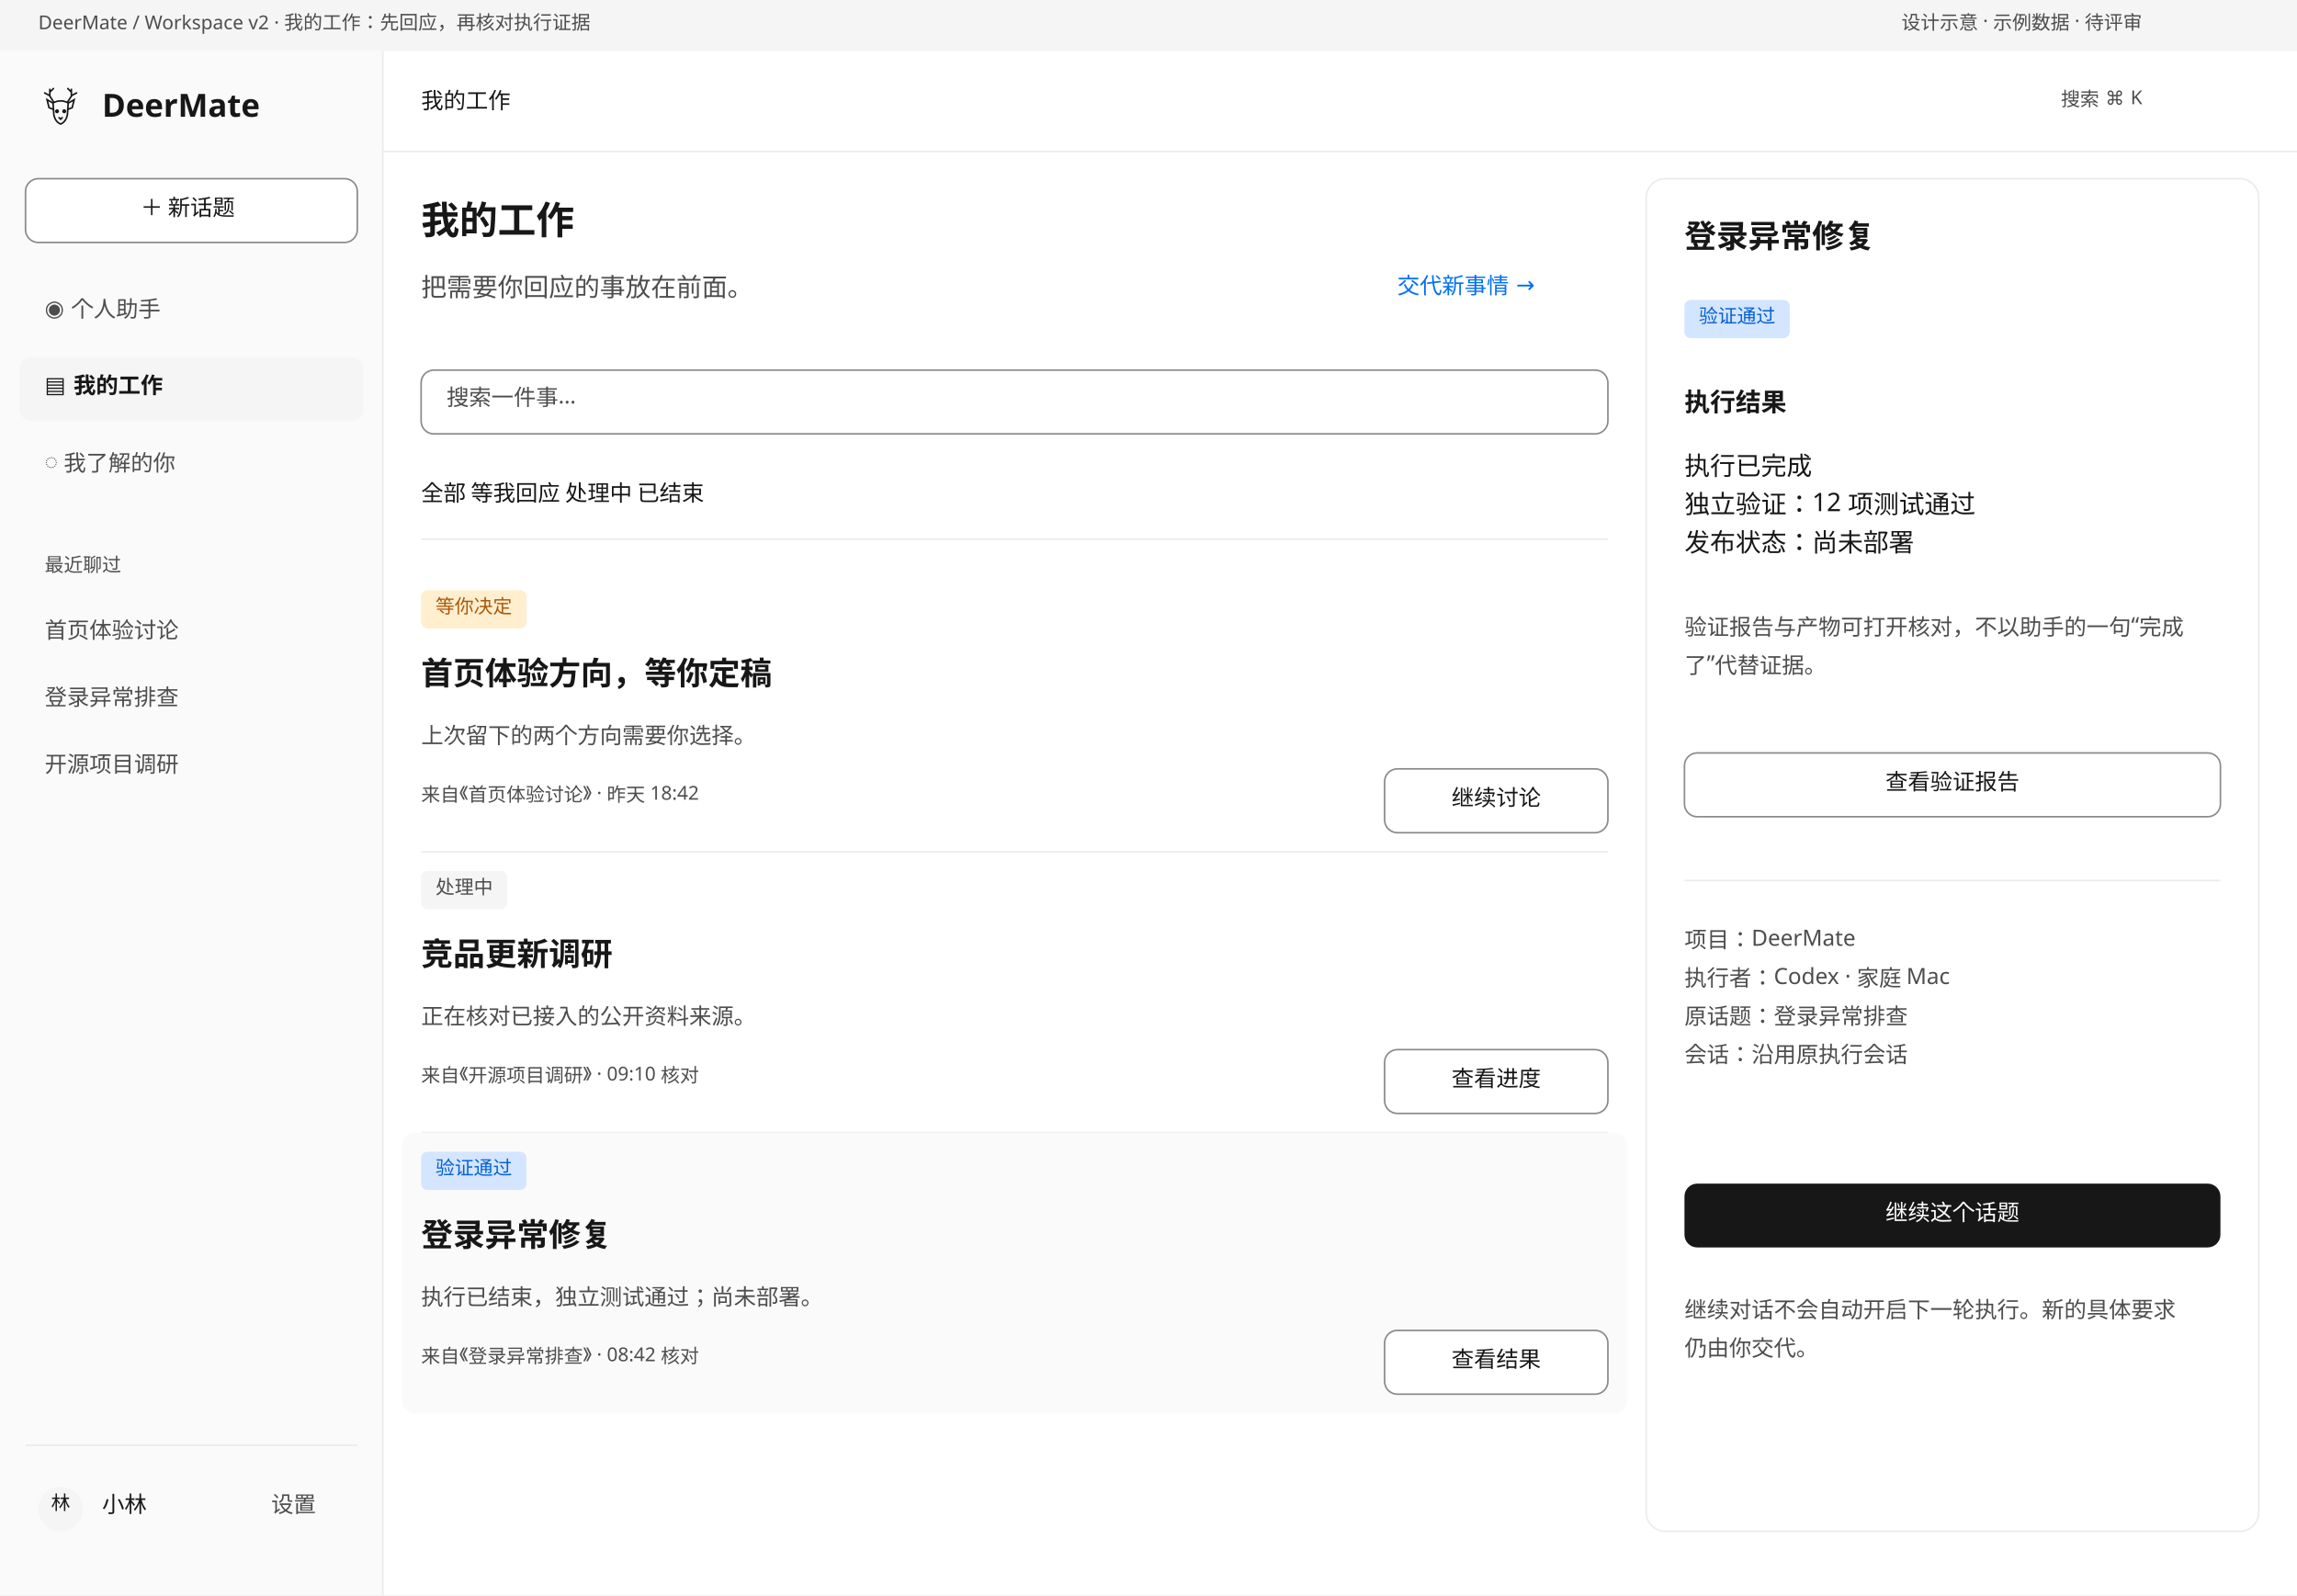
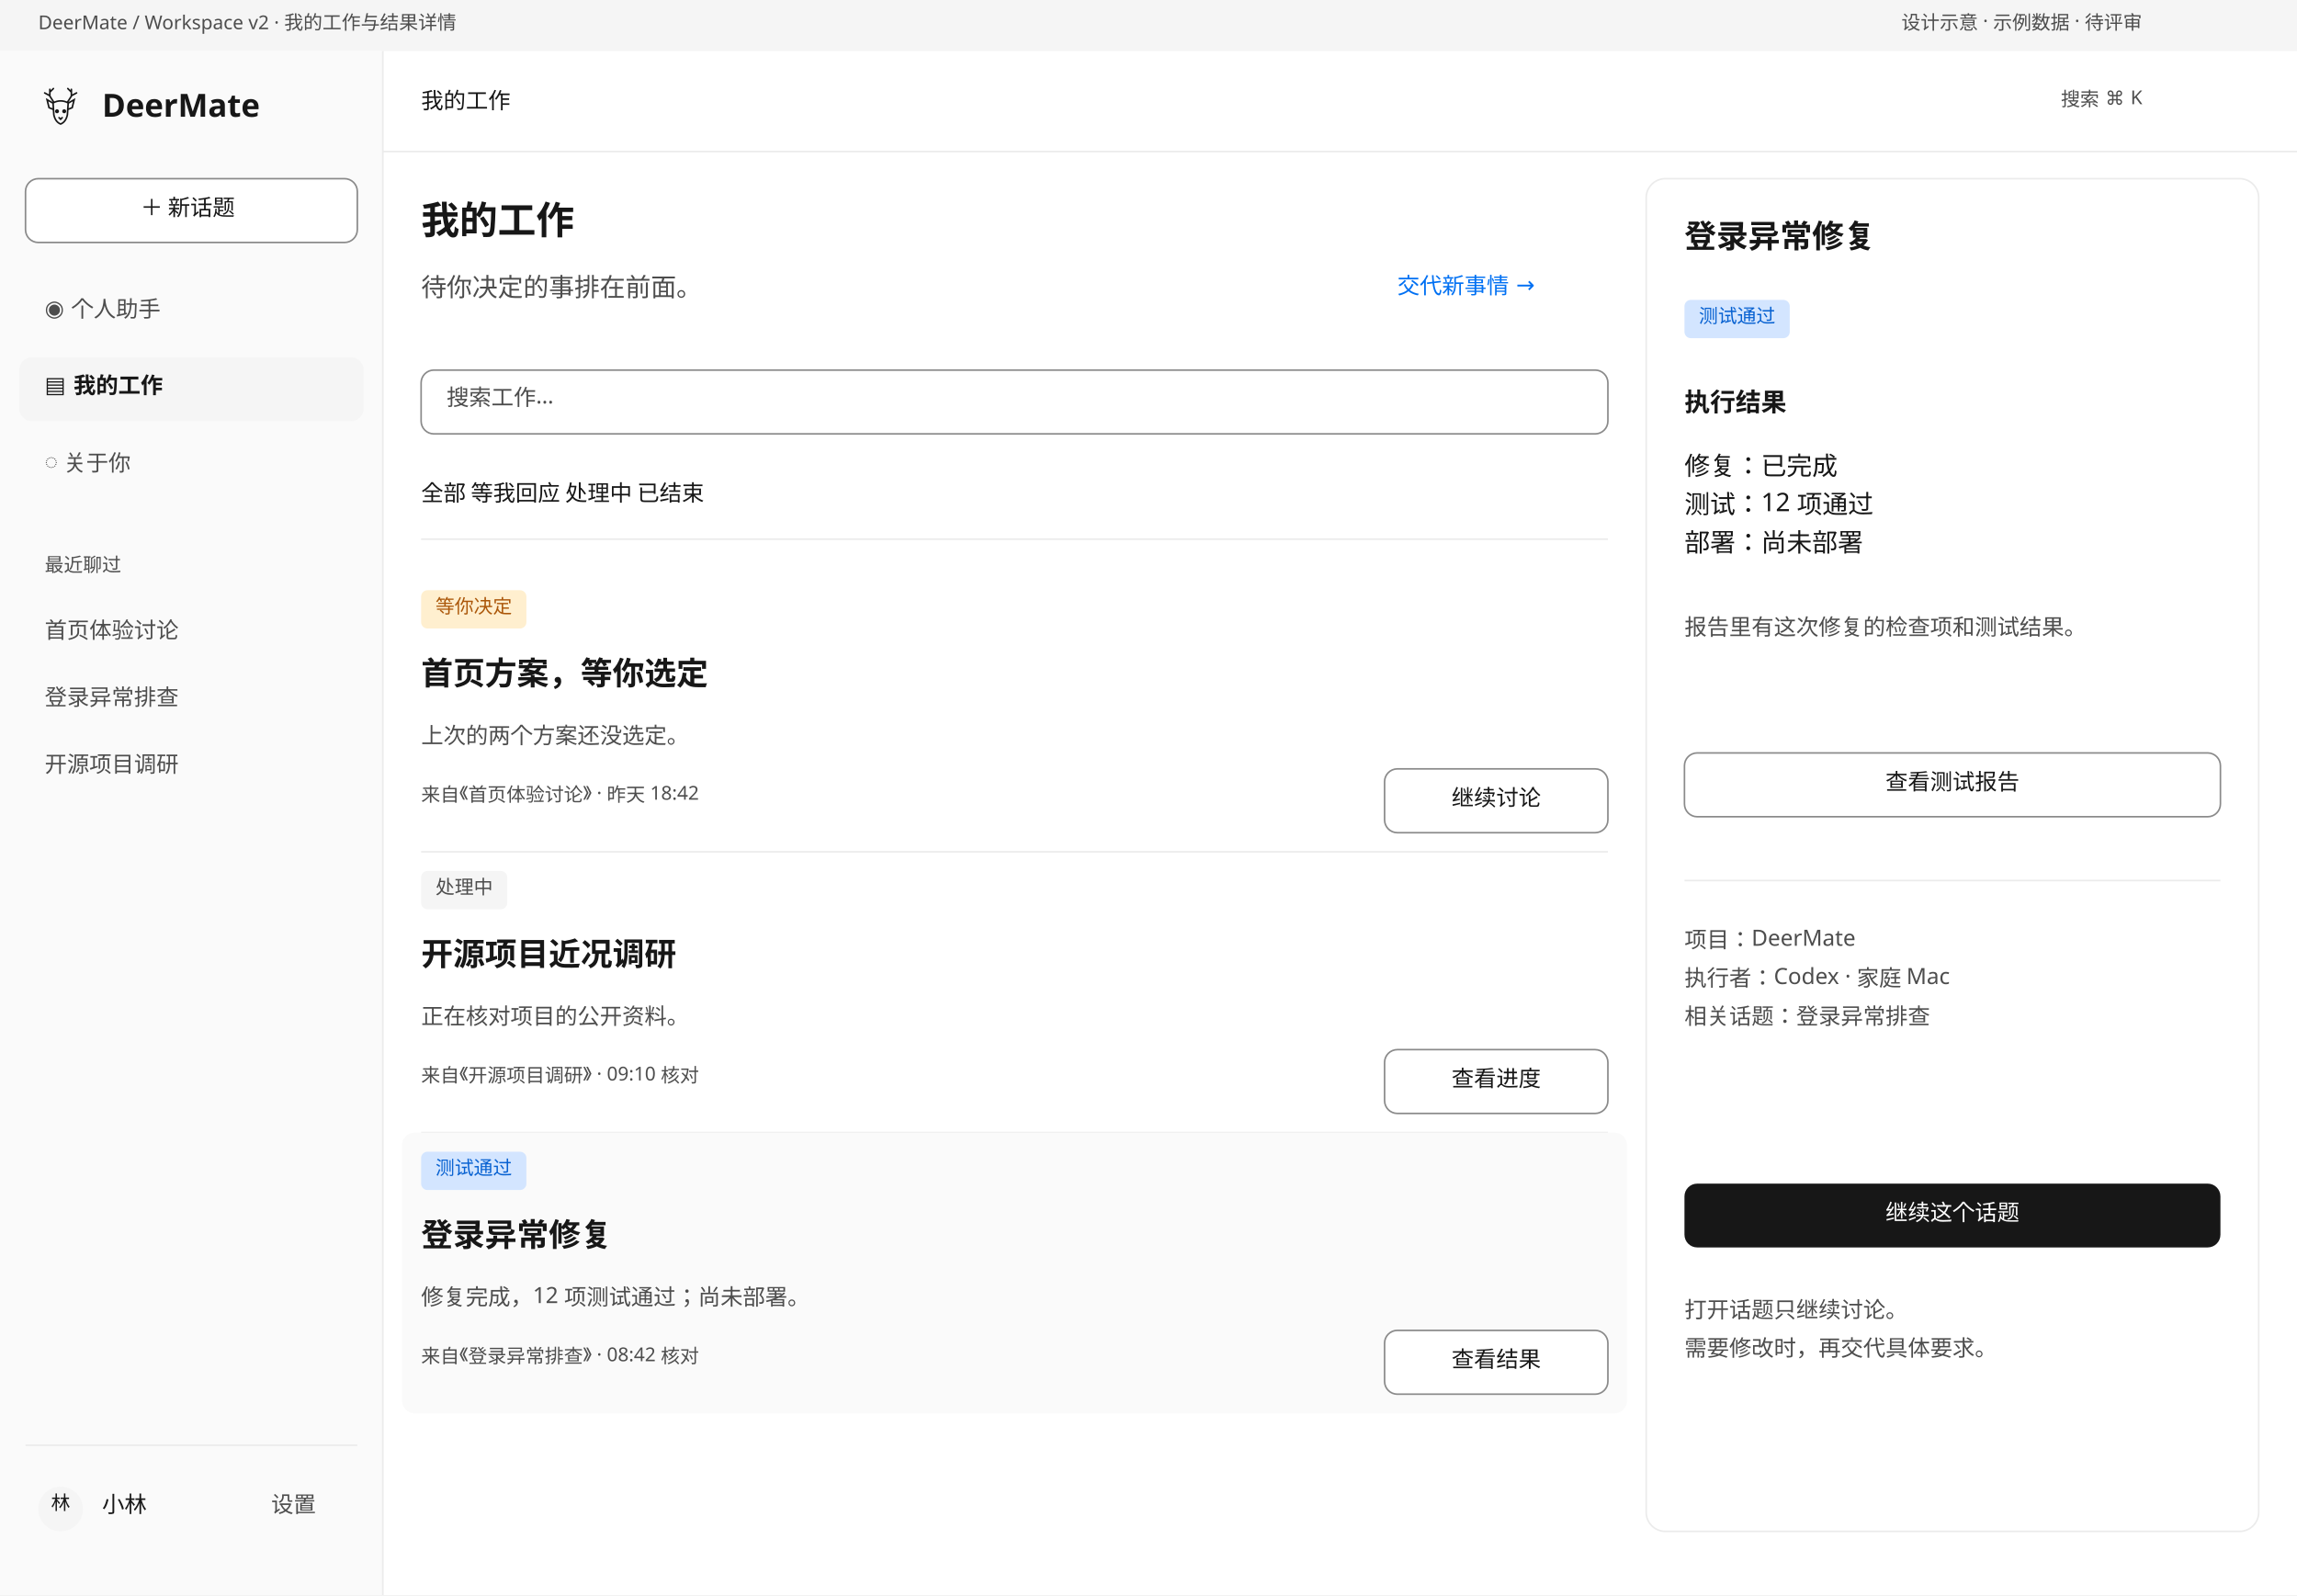
<svg xmlns="http://www.w3.org/2000/svg" width="1440" height="1000" viewBox="0 0 1440 1000" role="img">
  <rect x="0" y="0" width="1440" height="1000" rx="0" fill="#ffffff" />
  <rect x="0" y="0" width="1440" height="32" rx="0" fill="#f5f5f5" />
-   <text x="24" y="18.32" font-family="Arial Unicode MS, PingFang SC, system-ui, sans-serif" font-size="12" font-weight="400" fill="#4d4d4d">DeerMate / Workspace v2  ·  我的工作：先回应，再核对执行证据</text>
+   <text x="24" y="18.32" font-family="Arial Unicode MS, PingFang SC, system-ui, sans-serif" font-size="12" font-weight="400" fill="#4d4d4d">DeerMate / Workspace v2  ·  我的工作与结果详情</text>
  <text x="1192" y="18.32" font-family="Arial Unicode MS, PingFang SC, system-ui, sans-serif" font-size="12" font-weight="400" fill="#4d4d4d">设计示意 · 示例数据 · 待评审</text>
  <rect x="0" y="32" width="240" height="968" rx="0" fill="#fafafa" />
  <path d="M240 32 L240 1000" fill="none" stroke="#ebebeb" />
  <g transform="translate(22 51) scale(0.25)" fill="none" stroke="#171717" stroke-width="4" stroke-linecap="round">
    <path d="M46 51 37 37 37 20M37 36 24 29M37 27 46 18M82 51 91 37 91 20M91 36 104 29M91 27 82 18" />
    <path d="M44 54 30 46 35 66 45 70M84 54 98 46 93 66 83 70M45 54Q64 44 83 54L81 84Q77 102 64 107Q51 102 47 84Z" />
    <circle cx="55" cy="75" r="3" fill="#171717" />
    <circle cx="73" cy="75" r="3" fill="#171717" />
    <path d="M60 91 64 95 68 91" />
  </g>
  <text x="64" y="73.2" font-family="Arial Unicode MS, PingFang SC, system-ui, sans-serif" font-size="20" font-weight="600" fill="#171717">DeerMate</text>
  <rect x="16" y="112" width="208" height="40" rx="8" fill="#ffffff" stroke="#8a8a8a" />
  <text x="88.11" y="135.04" font-family="Arial Unicode MS, PingFang SC, system-ui, sans-serif" font-size="14" font-weight="500" fill="#171717">＋  新话题</text>
  <text x="28" y="198.04" font-family="Arial Unicode MS, PingFang SC, system-ui, sans-serif" font-size="14" font-weight="400" fill="#4d4d4d">◉  个人助手</text>
  <rect x="12" y="224" width="216" height="40" rx="8" fill="#f5f5f5" />
  <text x="28" y="246.04" font-family="Arial Unicode MS, PingFang SC, system-ui, sans-serif" font-size="14" font-weight="600" fill="#171717">▤  我的工作</text>
-   <text x="28" y="294.04" font-family="Arial Unicode MS, PingFang SC, system-ui, sans-serif" font-size="14" font-weight="400" fill="#4d4d4d">◌  我了解的你</text>
+   <text x="28" y="294.04" font-family="Arial Unicode MS, PingFang SC, system-ui, sans-serif" font-size="14" font-weight="400" fill="#4d4d4d">◌  关于你</text>
  <text x="28" y="358.32" font-family="Arial Unicode MS, PingFang SC, system-ui, sans-serif" font-size="12" font-weight="400" fill="#4d4d4d">最近聊过</text>
  <text x="28" y="400.04" font-family="Arial Unicode MS, PingFang SC, system-ui, sans-serif" font-size="14" font-weight="400" fill="#4d4d4d">首页体验讨论</text>
  <text x="28" y="442.04" font-family="Arial Unicode MS, PingFang SC, system-ui, sans-serif" font-size="14" font-weight="400" fill="#4d4d4d">登录异常排查</text>
  <text x="28" y="484.04" font-family="Arial Unicode MS, PingFang SC, system-ui, sans-serif" font-size="14" font-weight="400" fill="#4d4d4d">开源项目调研</text>
  <path d="M16 906 L224 906" fill="none" stroke="#ebebeb" />
  <rect x="24" y="932" width="28" height="28" rx="14" fill="#f5f5f5" />
  <text x="32" y="946.32" font-family="Arial Unicode MS, PingFang SC, system-ui, sans-serif" font-size="12" font-weight="400" fill="#171717">林</text>
  <text x="64" y="948.04" font-family="Arial Unicode MS, PingFang SC, system-ui, sans-serif" font-size="14" font-weight="400" fill="#171717">小林</text>
  <text x="170" y="948.04" font-family="Arial Unicode MS, PingFang SC, system-ui, sans-serif" font-size="14" font-weight="400" fill="#4d4d4d">设置</text>
  <path d="M240 95 L1440 95" fill="none" stroke="#ebebeb" />
  <text x="264" y="68.04" font-family="Arial Unicode MS, PingFang SC, system-ui, sans-serif" font-size="14" font-weight="500" fill="#171717">我的工作</text>
  <text x="1292" y="66.32" font-family="Arial Unicode MS, PingFang SC, system-ui, sans-serif" font-size="12" font-weight="400" fill="#4d4d4d">搜索   ⌘ K</text>
  <text x="264" y="146.64" font-family="Arial Unicode MS, PingFang SC, system-ui, sans-serif" font-size="24" font-weight="600" fill="#171717">我的工作</text>
-   <text x="264" y="185.76" font-family="Arial Unicode MS, PingFang SC, system-ui, sans-serif" font-size="16" font-weight="400" fill="#4d4d4d">把需要你回应的事放在前面。</text>
+   <text x="264" y="185.76" font-family="Arial Unicode MS, PingFang SC, system-ui, sans-serif" font-size="16" font-weight="400" fill="#4d4d4d">待你决定的事排在前面。</text>
  <text x="876" y="184.04" font-family="Arial Unicode MS, PingFang SC, system-ui, sans-serif" font-size="14" font-weight="400" fill="#0070f3">交代新事情 →</text>
  <rect x="264" y="232" width="744" height="40" rx="8" fill="#ffffff" stroke="#8a8a8a" />
-   <text x="280" y="254.04" font-family="Arial Unicode MS, PingFang SC, system-ui, sans-serif" font-size="14" font-weight="400" fill="#4d4d4d">搜索一件事…</text>
+   <text x="280" y="254.04" font-family="Arial Unicode MS, PingFang SC, system-ui, sans-serif" font-size="14" font-weight="400" fill="#4d4d4d">搜索工作…</text>
  <text x="264" y="314.04" font-family="Arial Unicode MS, PingFang SC, system-ui, sans-serif" font-size="14" font-weight="500" fill="#171717">全部    等我回应    处理中    已结束</text>
  <path d="M264 338 L1008 338" fill="none" stroke="#ebebeb" />
  <rect x="264" y="370" width="66" height="24" rx="4" fill="#ffefcf" />
  <text x="273" y="384.32" font-family="Arial Unicode MS, PingFang SC, system-ui, sans-serif" font-size="12" font-weight="500" fill="#ab570a">等你决定</text>
-   <text x="264" y="429.2" font-family="Arial Unicode MS, PingFang SC, system-ui, sans-serif" font-size="20" font-weight="600" fill="#171717">首页体验方向，等你定稿</text>
-   <text x="264" y="466.04" font-family="Arial Unicode MS, PingFang SC, system-ui, sans-serif" font-size="14" font-weight="400" fill="#4d4d4d">上次留下的两个方向需要你选择。</text>
+   <text x="264" y="429.2" font-family="Arial Unicode MS, PingFang SC, system-ui, sans-serif" font-size="20" font-weight="600" fill="#171717">首页方案，等你选定</text>
+   <text x="264" y="466.04" font-family="Arial Unicode MS, PingFang SC, system-ui, sans-serif" font-size="14" font-weight="400" fill="#4d4d4d">上次的两个方案还没选定。</text>
  <text x="264" y="502.32" font-family="Arial Unicode MS, PingFang SC, system-ui, sans-serif" font-size="12" font-weight="400" fill="#4d4d4d">来自《首页体验讨论》 · 昨天 18:42</text>
  <rect x="868" y="482" width="140" height="40" rx="8" fill="#ffffff" stroke="#8a8a8a" />
  <text x="910" y="505.04" font-family="Arial Unicode MS, PingFang SC, system-ui, sans-serif" font-size="14" font-weight="500" fill="#171717">继续讨论</text>
  <path d="M264 534 L1008 534" fill="none" stroke="#ebebeb" />
  <rect x="264" y="546" width="54" height="24" rx="4" fill="#f5f5f5" />
  <text x="273" y="560.32" font-family="Arial Unicode MS, PingFang SC, system-ui, sans-serif" font-size="12" font-weight="500" fill="#4d4d4d">处理中</text>
-   <text x="264" y="605.2" font-family="Arial Unicode MS, PingFang SC, system-ui, sans-serif" font-size="20" font-weight="600" fill="#171717">竞品更新调研</text>
-   <text x="264" y="642.04" font-family="Arial Unicode MS, PingFang SC, system-ui, sans-serif" font-size="14" font-weight="400" fill="#4d4d4d">正在核对已接入的公开资料来源。</text>
+   <text x="264" y="605.2" font-family="Arial Unicode MS, PingFang SC, system-ui, sans-serif" font-size="20" font-weight="600" fill="#171717">开源项目近况调研</text>
+   <text x="264" y="642.04" font-family="Arial Unicode MS, PingFang SC, system-ui, sans-serif" font-size="14" font-weight="400" fill="#4d4d4d">正在核对项目的公开资料。</text>
  <text x="264" y="678.32" font-family="Arial Unicode MS, PingFang SC, system-ui, sans-serif" font-size="12" font-weight="400" fill="#4d4d4d">来自《开源项目调研》 · 09:10 核对</text>
  <rect x="868" y="658" width="140" height="40" rx="8" fill="#ffffff" stroke="#8a8a8a" />
  <text x="910" y="681.04" font-family="Arial Unicode MS, PingFang SC, system-ui, sans-serif" font-size="14" font-weight="500" fill="#171717">查看进度</text>
  <path d="M264 710 L1008 710" fill="none" stroke="#ebebeb" />
  <rect x="252" y="710" width="768" height="176" rx="8" fill="#fafafa" />
  <rect x="264" y="722" width="66" height="24" rx="4" fill="#d3e5ff" />
-   <text x="273" y="736.32" font-family="Arial Unicode MS, PingFang SC, system-ui, sans-serif" font-size="12" font-weight="500" fill="#0761d1">验证通过</text>
+   <text x="273" y="736.32" font-family="Arial Unicode MS, PingFang SC, system-ui, sans-serif" font-size="12" font-weight="500" fill="#0761d1">测试通过</text>
  <text x="264" y="781.2" font-family="Arial Unicode MS, PingFang SC, system-ui, sans-serif" font-size="20" font-weight="600" fill="#171717">登录异常修复</text>
-   <text x="264" y="818.04" font-family="Arial Unicode MS, PingFang SC, system-ui, sans-serif" font-size="14" font-weight="400" fill="#4d4d4d">执行已结束，独立测试通过；尚未部署。</text>
+   <text x="264" y="818.04" font-family="Arial Unicode MS, PingFang SC, system-ui, sans-serif" font-size="14" font-weight="400" fill="#4d4d4d">修复完成，12 项测试通过；尚未部署。</text>
  <text x="264" y="854.32" font-family="Arial Unicode MS, PingFang SC, system-ui, sans-serif" font-size="12" font-weight="400" fill="#4d4d4d">来自《登录异常排查》 · 08:42 核对</text>
  <rect x="868" y="834" width="140" height="40" rx="8" fill="#ffffff" stroke="#8a8a8a" />
  <text x="910" y="857.04" font-family="Arial Unicode MS, PingFang SC, system-ui, sans-serif" font-size="14" font-weight="500" fill="#171717">查看结果</text>
  <rect x="1032" y="112" width="384" height="848" rx="12" fill="#ffffff" stroke="#ebebeb" />
  <text x="1056" y="155.2" font-family="Arial Unicode MS, PingFang SC, system-ui, sans-serif" font-size="20" font-weight="600" fill="#171717">登录异常修复</text>
  <rect x="1056" y="188" width="66" height="24" rx="4" fill="#d3e5ff" />
-   <text x="1065" y="202.32" font-family="Arial Unicode MS, PingFang SC, system-ui, sans-serif" font-size="12" font-weight="500" fill="#0761d1">验证通过</text>
+   <text x="1065" y="202.32" font-family="Arial Unicode MS, PingFang SC, system-ui, sans-serif" font-size="12" font-weight="500" fill="#0761d1">测试通过</text>
  <text x="1056" y="257.76" font-family="Arial Unicode MS, PingFang SC, system-ui, sans-serif" font-size="16" font-weight="600" fill="#171717">执行结果</text>
-   <text x="1056" y="297.76" font-family="Arial Unicode MS, PingFang SC, system-ui, sans-serif" font-size="16" font-weight="400" fill="#171717">执行已完成</text>
-   <text x="1056" y="321.76" font-family="Arial Unicode MS, PingFang SC, system-ui, sans-serif" font-size="16" font-weight="400" fill="#171717">独立验证：12 项测试通过</text>
-   <text x="1056" y="345.76" font-family="Arial Unicode MS, PingFang SC, system-ui, sans-serif" font-size="16" font-weight="400" fill="#171717">发布状态：尚未部署</text>
-   <text x="1056" y="398.04" font-family="Arial Unicode MS, PingFang SC, system-ui, sans-serif" font-size="14" font-weight="400" fill="#4d4d4d">验证报告与产物可打开核对，不以助手的一句“完成</text>
-   <text x="1056" y="422.04" font-family="Arial Unicode MS, PingFang SC, system-ui, sans-serif" font-size="14" font-weight="400" fill="#4d4d4d">了”代替证据。</text>
+   <text x="1056" y="297.76" font-family="Arial Unicode MS, PingFang SC, system-ui, sans-serif" font-size="16" font-weight="400" fill="#171717">修复：已完成</text>
+   <text x="1056" y="321.76" font-family="Arial Unicode MS, PingFang SC, system-ui, sans-serif" font-size="16" font-weight="400" fill="#171717">测试：12 项通过</text>
+   <text x="1056" y="345.76" font-family="Arial Unicode MS, PingFang SC, system-ui, sans-serif" font-size="16" font-weight="400" fill="#171717">部署：尚未部署</text>
+   <text x="1056" y="398.04" font-family="Arial Unicode MS, PingFang SC, system-ui, sans-serif" font-size="14" font-weight="400" fill="#4d4d4d">报告里有这次修复的检查项和测试结果。</text>
  <rect x="1056" y="472" width="336" height="40" rx="8" fill="#ffffff" stroke="#8a8a8a" />
-   <text x="1182" y="495.04" font-family="Arial Unicode MS, PingFang SC, system-ui, sans-serif" font-size="14" font-weight="500" fill="#171717">查看验证报告</text>
+   <text x="1182" y="495.04" font-family="Arial Unicode MS, PingFang SC, system-ui, sans-serif" font-size="14" font-weight="500" fill="#171717">查看测试报告</text>
  <path d="M1056 552 L1392 552" fill="none" stroke="#ebebeb" />
  <text x="1056" y="594.04" font-family="Arial Unicode MS, PingFang SC, system-ui, sans-serif" font-size="14" font-weight="400" fill="#4d4d4d">项目：DeerMate</text>
  <text x="1056" y="618.04" font-family="Arial Unicode MS, PingFang SC, system-ui, sans-serif" font-size="14" font-weight="400" fill="#4d4d4d">执行者：Codex · 家庭 Mac</text>
-   <text x="1056" y="642.04" font-family="Arial Unicode MS, PingFang SC, system-ui, sans-serif" font-size="14" font-weight="400" fill="#4d4d4d">原话题：登录异常排查</text>
-   <text x="1056" y="666.04" font-family="Arial Unicode MS, PingFang SC, system-ui, sans-serif" font-size="14" font-weight="400" fill="#4d4d4d">会话：沿用原执行会话</text>
+   <text x="1056" y="642.04" font-family="Arial Unicode MS, PingFang SC, system-ui, sans-serif" font-size="14" font-weight="400" fill="#4d4d4d">相关话题：登录异常排查</text>
  <rect x="1056" y="742" width="336" height="40" rx="8" fill="#171717" />
  <text x="1182" y="765.04" font-family="Arial Unicode MS, PingFang SC, system-ui, sans-serif" font-size="14" font-weight="500" fill="#ffffff">继续这个话题</text>
-   <text x="1056" y="826.04" font-family="Arial Unicode MS, PingFang SC, system-ui, sans-serif" font-size="14" font-weight="400" fill="#4d4d4d">继续对话不会自动开启下一轮执行。新的具体要求</text>
-   <text x="1056" y="850.04" font-family="Arial Unicode MS, PingFang SC, system-ui, sans-serif" font-size="14" font-weight="400" fill="#4d4d4d">仍由你交代。</text>
+   <text x="1056" y="826.04" font-family="Arial Unicode MS, PingFang SC, system-ui, sans-serif" font-size="14" font-weight="400" fill="#4d4d4d">打开话题只继续讨论。</text>
+   <text x="1056" y="850.04" font-family="Arial Unicode MS, PingFang SC, system-ui, sans-serif" font-size="14" font-weight="400" fill="#4d4d4d">需要修改时，再交代具体要求。</text>
</svg>
